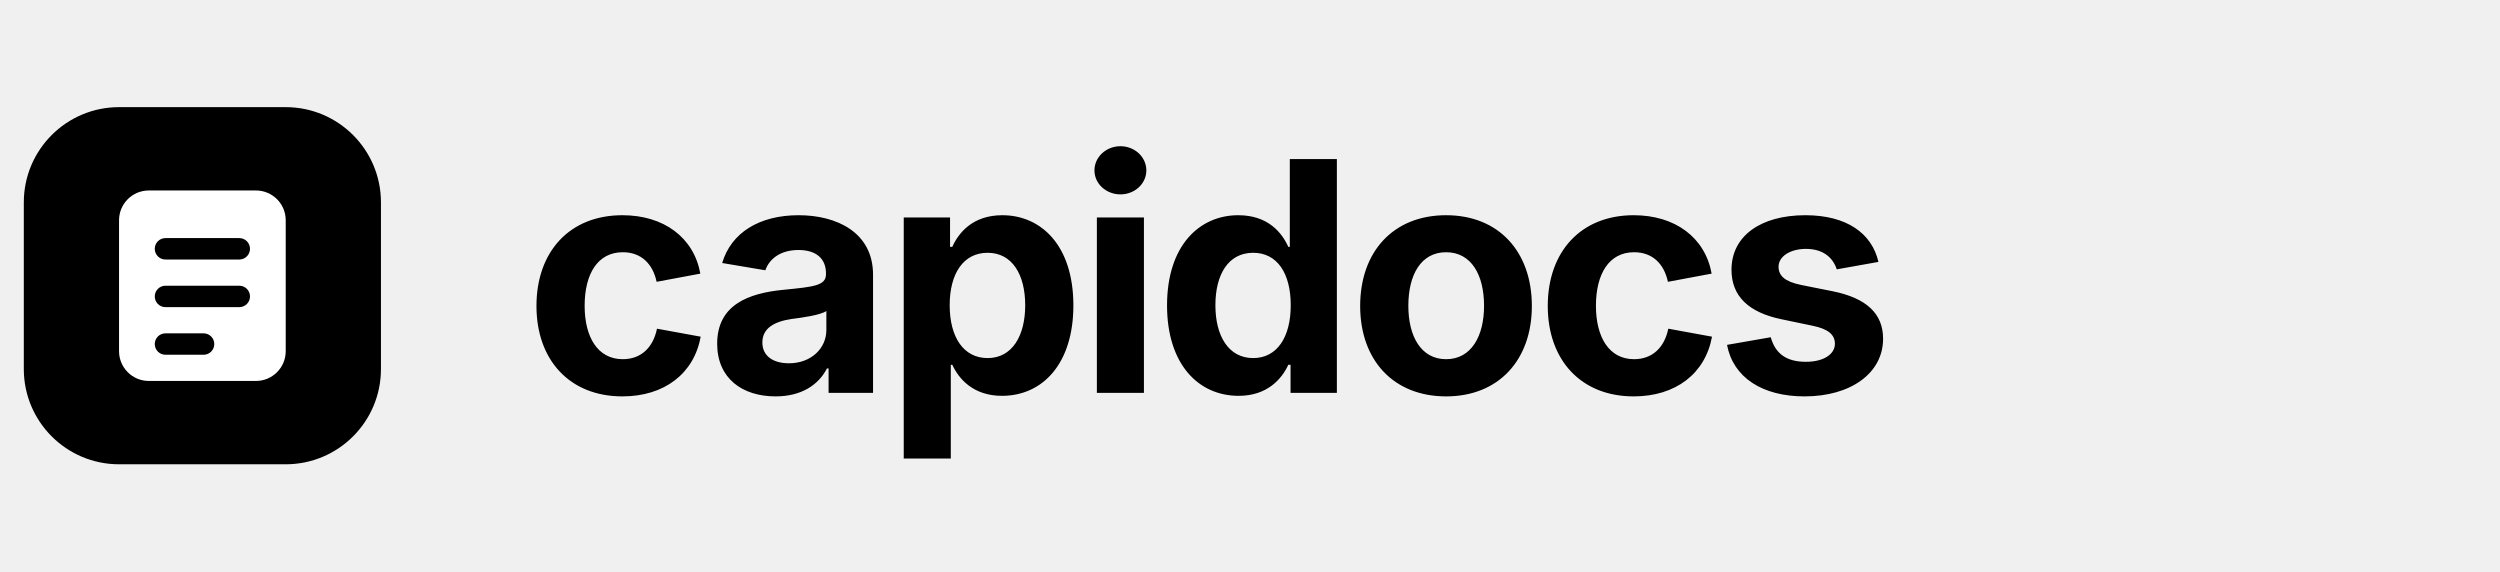
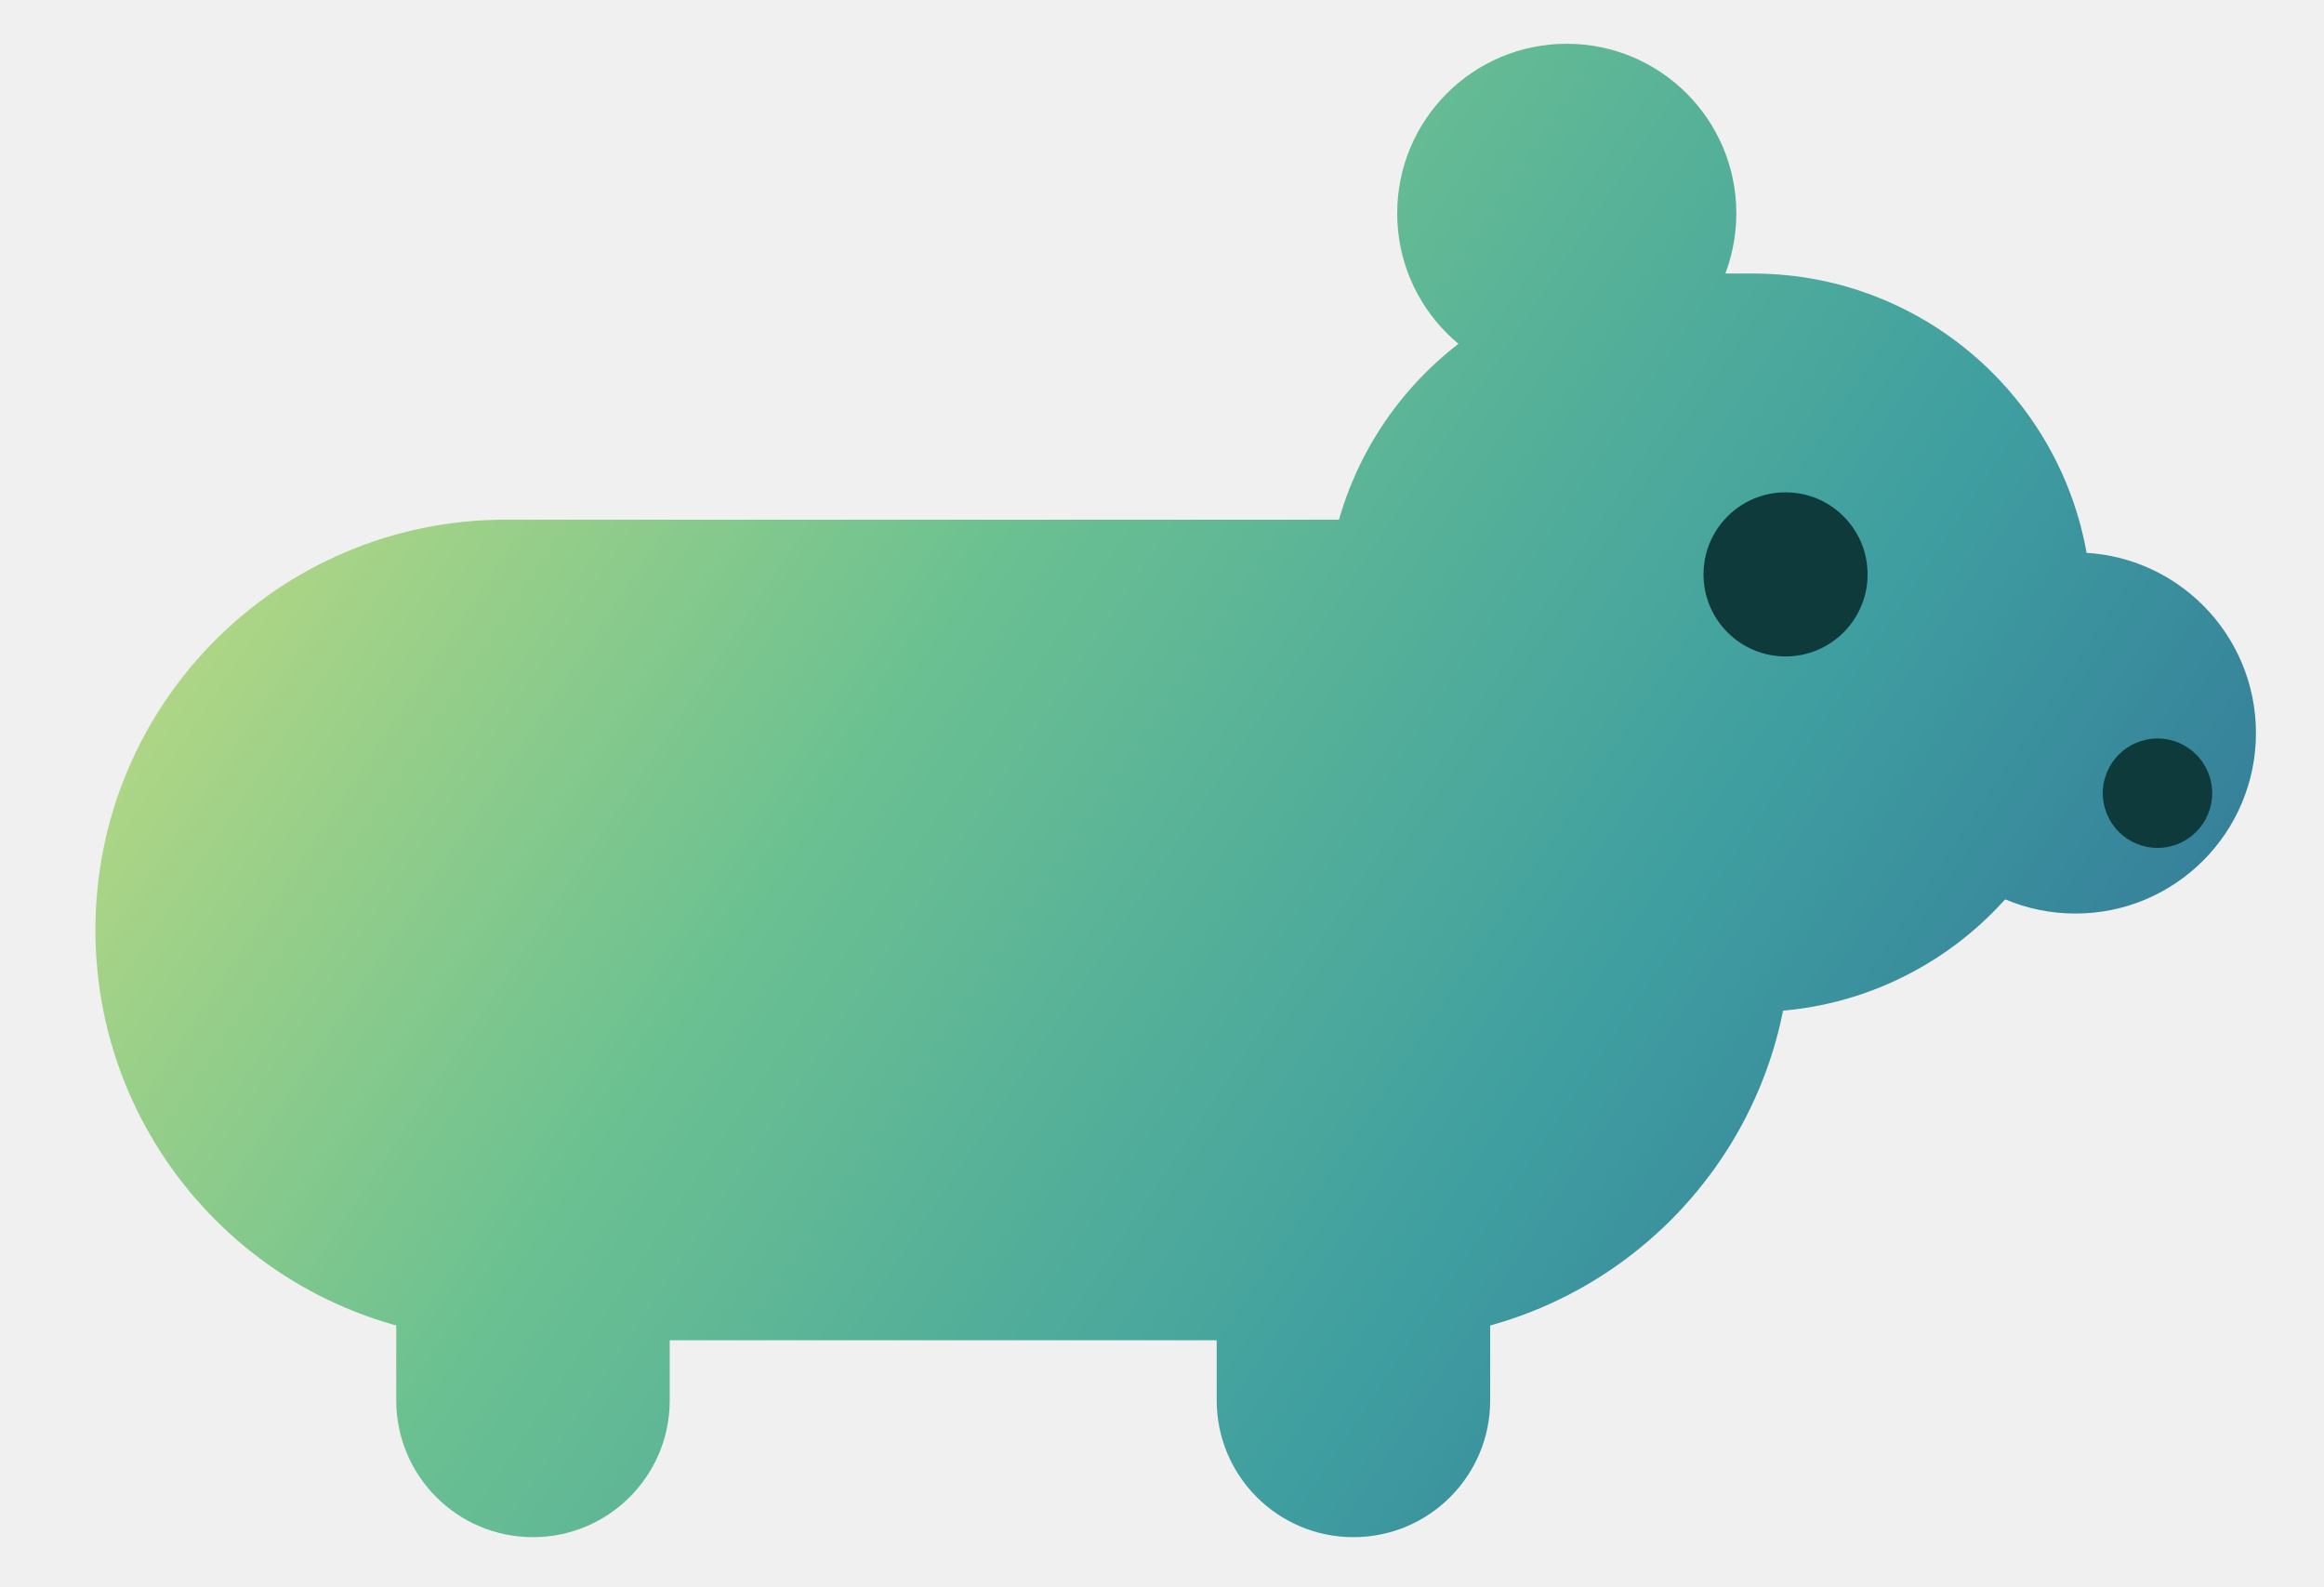
- <svg xmlns="http://www.w3.org/2000/svg" width="210" height="48" viewBox="0 0 210 48" fill="none">
-   <rect x="2" y="9" width="30" height="30" rx="8" fill="#000000" />
-   <rect x="10" y="16" width="14" height="16" rx="2.5" fill="#ffffff" />
-   <rect x="13" y="20" width="8" height="1.8" rx="0.9" fill="#000000" />
-   <rect x="13" y="24" width="8" height="1.8" rx="0.9" fill="#000000" />
-   <rect x="13" y="28" width="5" height="1.8" rx="0.9" fill="#000000" />
-   <text x="44" y="33" font-family="Geist, system-ui, -apple-system, sans-serif" font-size="27" font-weight="700" letter-spacing="-0.8" fill="#000000">capidocs</text>
+ <svg xmlns="http://www.w3.org/2000/svg" width="63" height="43" viewBox="5 9.5 42 29" fill="none">
+   <defs>
+     <linearGradient id="meadowHero" gradientUnits="userSpaceOnUse" x1="8" y1="12" x2="44" y2="36">
+       <stop offset="0" stop-color="#cfe07f" />
+       <stop offset=".38" stop-color="#6cc191" />
+       <stop offset=".7" stop-color="#3f9fa0" />
+       <stop offset="1" stop-color="#316f97" />
+     </linearGradient>
+   </defs>
+   <g fill="url(#meadowHero)">
+     <rect x="6.5" y="19" width="31" height="15" rx="7.5" />
+     <rect x="29" y="14.5" width="14" height="13.5" rx="6.2" />
+     <rect x="39.4" y="19.6" width="6.6" height="6.6" rx="3.3" />
+     <circle cx="33.4" cy="13.4" r="3.1" />
+     <rect x="12" y="31" width="5" height="6.6" rx="2.5" />
+     <rect x="27" y="31" width="5" height="6.6" rx="2.5" />
+   </g>
+   <circle cx="37.4" cy="20" r="1.5" fill="#0e3a3c" />
+   <circle cx="44.2" cy="24" r="1" fill="#0e3a3c" />
</svg>
